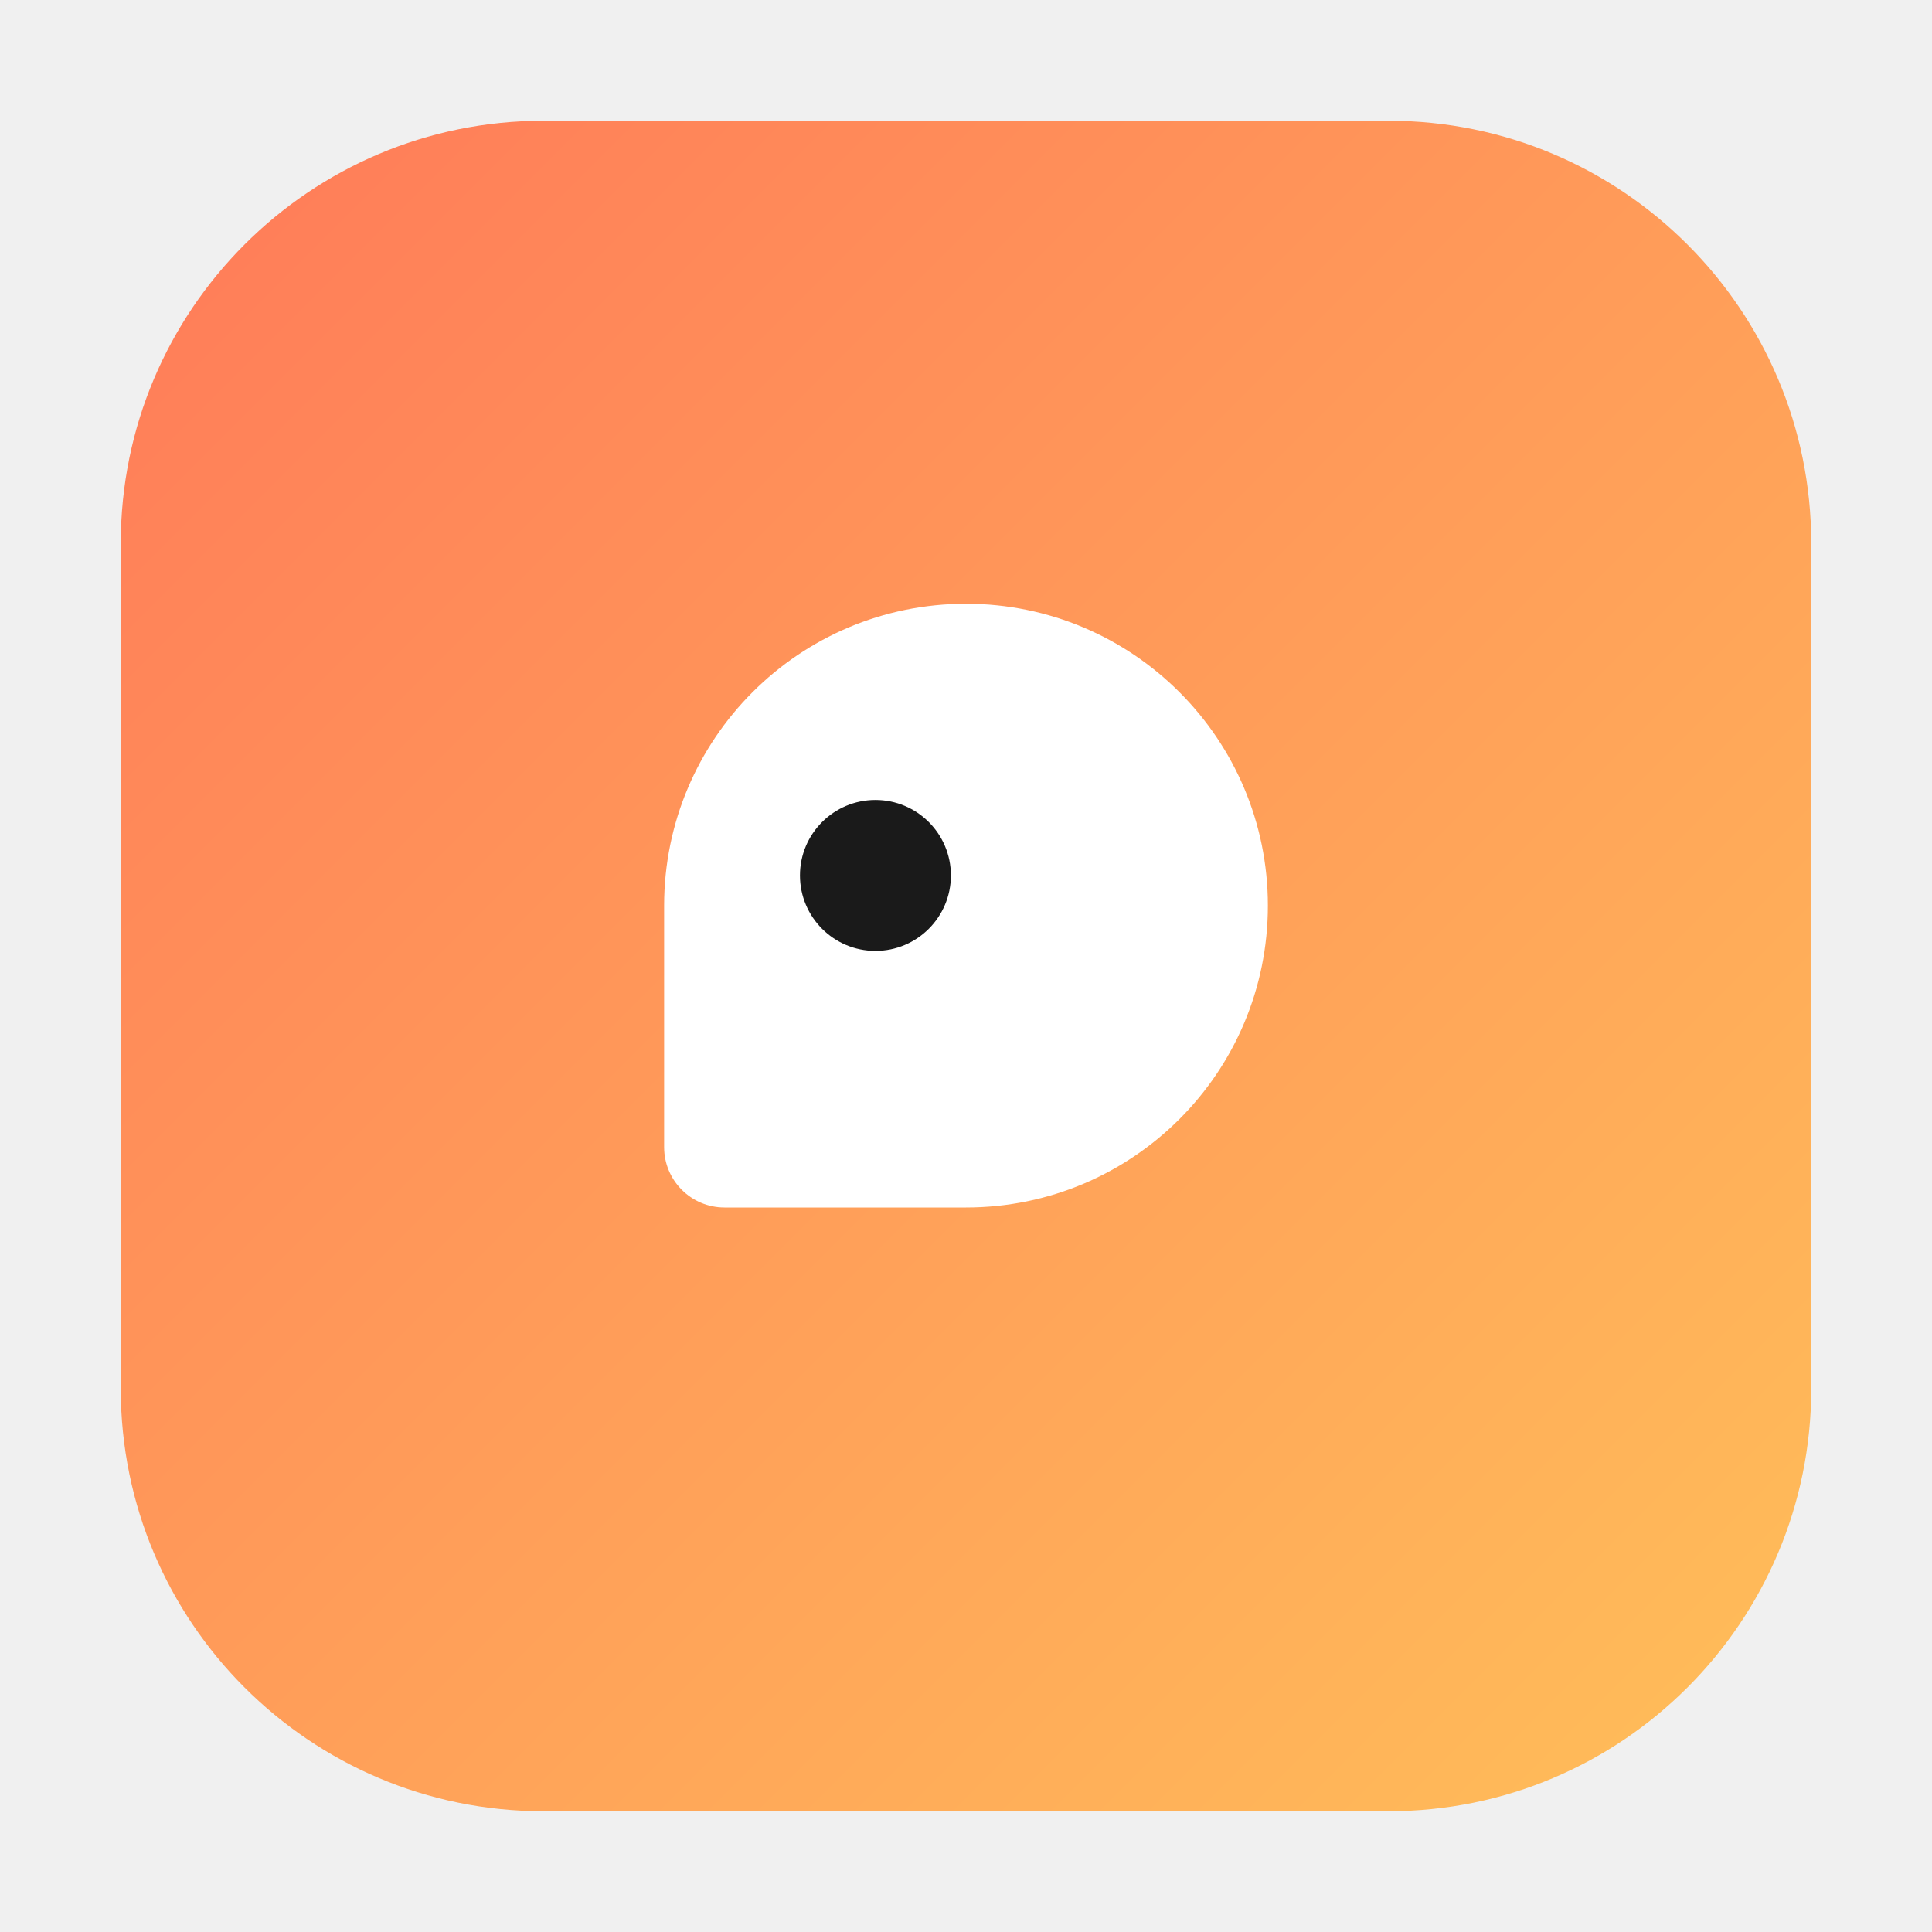
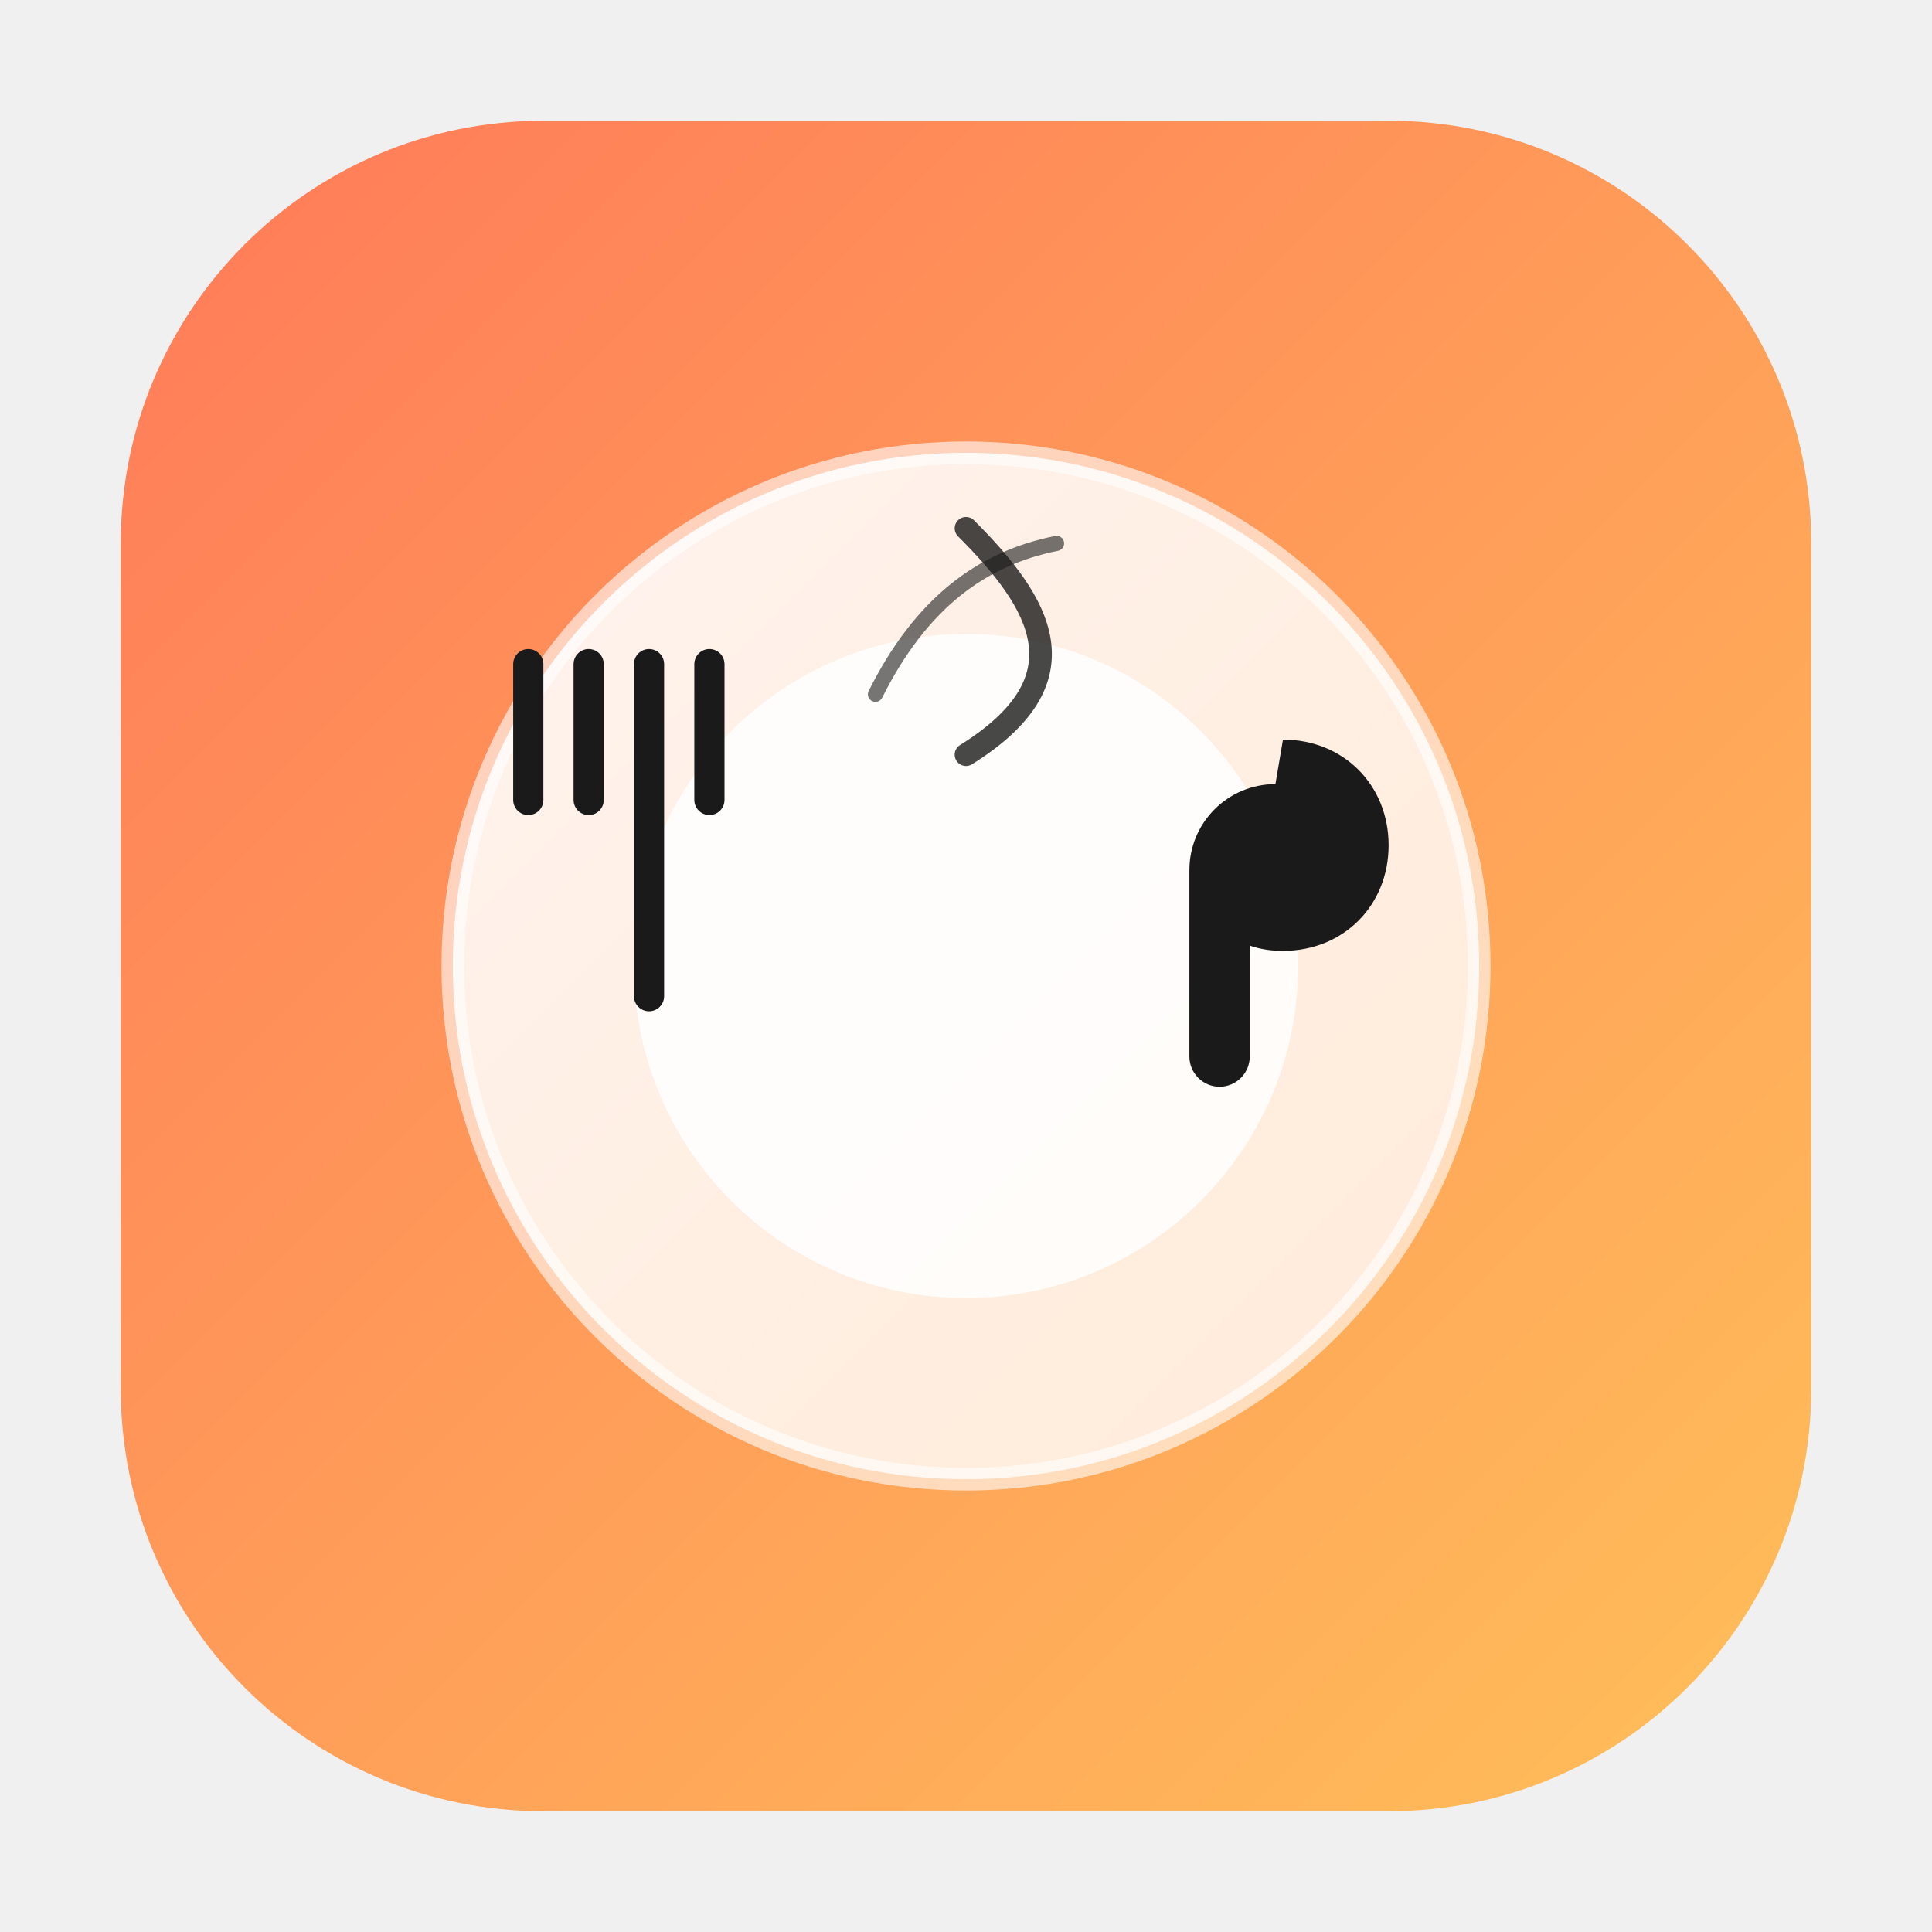
<svg xmlns="http://www.w3.org/2000/svg" width="256" height="256" viewBox="0 0 256 256" fill="none">
  <defs>
    <linearGradient id="g" x1="0" y1="0" x2="1" y2="1">
      <stop offset="0%" stop-color="#ff7a59" />
      <stop offset="100%" stop-color="#ffbf59" />
    </linearGradient>
+     <linearGradient id="g2" x1="0" y1="0" x2="1" y2="1">
+       <stop offset="0%" stop-color="#ffffff" stop-opacity="0.9" />
+       <stop offset="100%" stop-color="#fff1e6" stop-opacity="0.9" />
+     </linearGradient>
  </defs>
  <rect x="16" y="16" width="224" height="224" rx="56" fill="url(#g)" />
-   <path d="M88 120c0-22.091 17.909-40 40-40s40 17.909 40 40-17.909 40-40 40H96c-4.418 0-8-3.582-8-8v-32z" fill="#fff" />
-   <circle cx="116" cy="116" r="10" fill="#1a1a1a" />
+   <circle cx="128" cy="128" r="68" fill="url(#g2)" stroke="#ffffff" stroke-opacity="0.6" stroke-width="3" />
+   <circle cx="128" cy="128" r="44" fill="#ffffff" fill-opacity="0.85" />
+   <g transform="translate(86,88)" stroke="#1a1a1a" stroke-width="4" stroke-linecap="round">
+     <line x1="0" y1="0" x2="0" y2="44" />
+     <line x1="-8" y1="0" x2="-8" y2="18" />
+     <line x1="8" y1="0" x2="8" y2="18" />
+     <line x1="-16" y1="0" x2="-16" y2="18" />
+   </g>
+   <g transform="translate(170,112)">
+     <path d="M0 -14c8 0 14 6 14 14s-6 14-14 14c-1.5 0-3-0.2-4.4-0.7V28c0 2.2-1.8 4-4 4s-4-1.8-4-4v-15.5-9.2c0-6.3 5.1-11.4 11.4-11.4z" fill="#1a1a1a" />
+   </g>
+   <path d="M128 70c10 10 16 20 0 30" stroke="#1a1a1a" stroke-width="3" stroke-linecap="round" fill="none" opacity="0.8" />
+   <path d="M116 92c6-12 14-18 24-20" stroke="#1a1a1a" stroke-width="2" stroke-linecap="round" fill="none" opacity="0.6" />
</svg>
